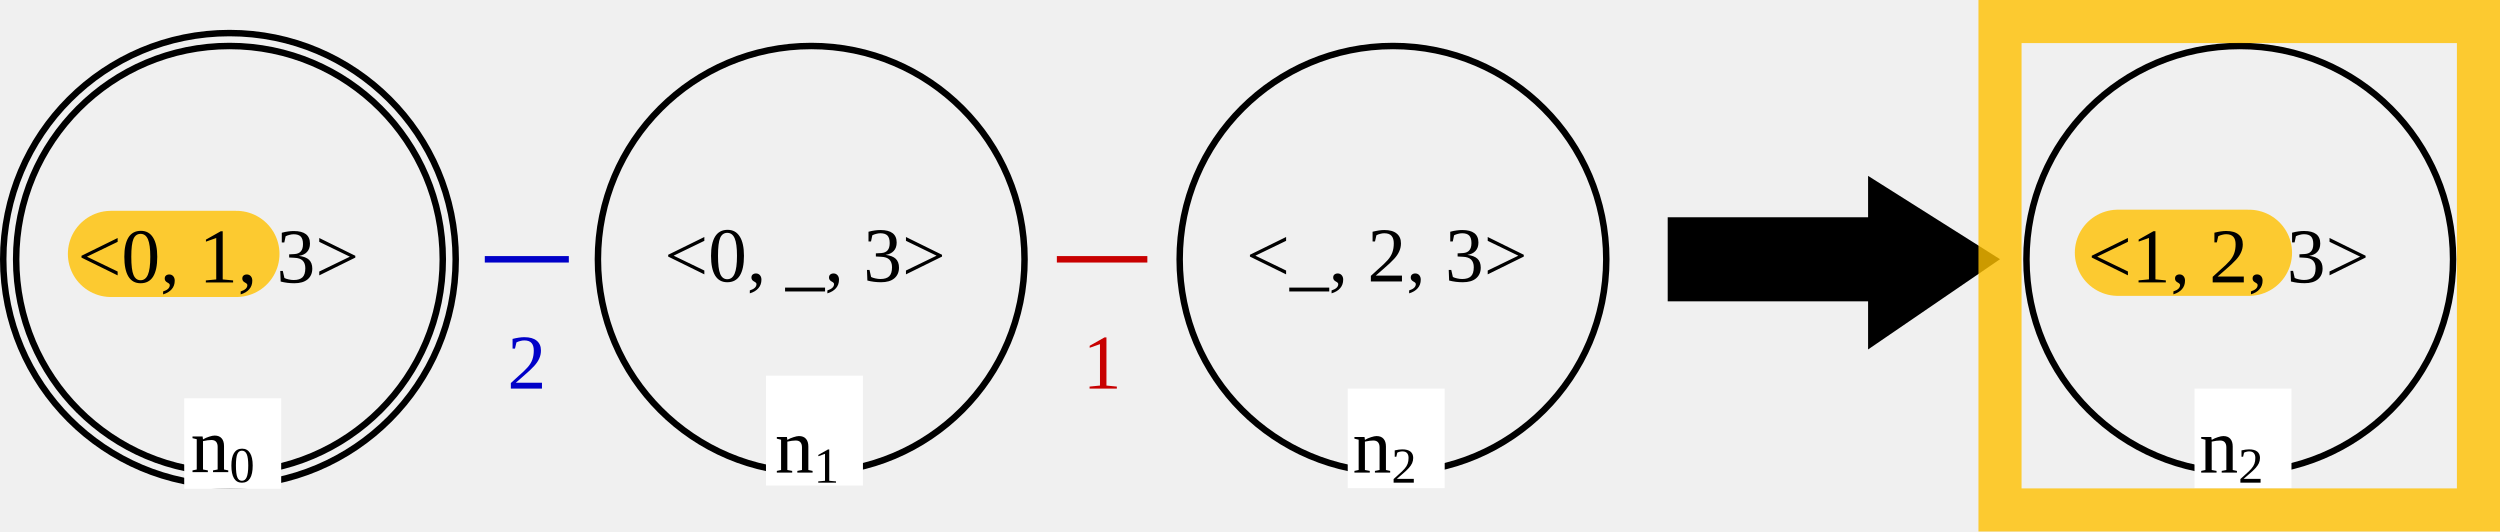
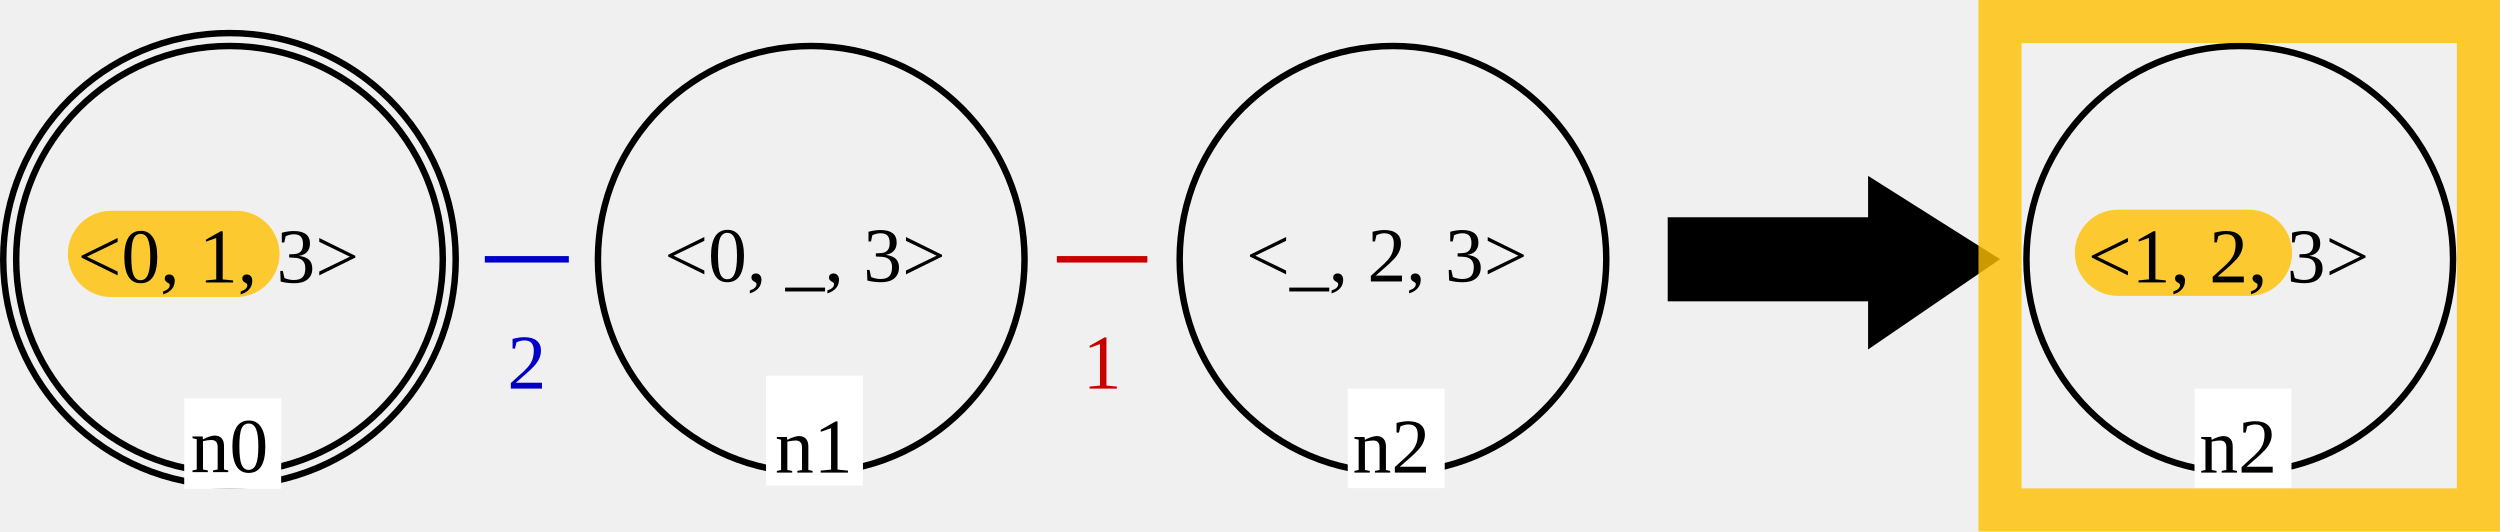
<svg xmlns="http://www.w3.org/2000/svg" version="1.1" font="Noto Sans Regular" font-size="12px" width="386.761" height="82.226" id="svg210">
  <defs id="defs214" />
  <path style="fill:none;stroke:#ffc000;stroke-width:13.333;stroke-linecap:round;stroke-linejoin:miter;stroke-dasharray:none;stroke-opacity:0.8" d="M 327.651,39.105 H 347.923" id="path1" />
  <path style="fill:none;stroke:#ffc000;stroke-width:13.333;stroke-linecap:round;stroke-linejoin:miter;stroke-dasharray:none;stroke-opacity:0.8" d="M 17.167,39.282 H 36.573" id="path1-5" />
  <circle id="LGn0_0" cx="35.5" cy="40.116" r="33" fill="none" stroke="#000000" stroke-width="1" stroke-linecap="square" />
  <circle id="LGn0_1" cx="35.5" cy="40.116" r="35" fill="none" stroke="#000000" stroke-width="1" stroke-linecap="square" />
  <text id="LGn0_2" x="12.01" y="43.692" fill="#000000">&lt;0, 1, 3&gt;</text>
  <rect id="LGn0_3" x="28.5" y="61.616" width="15" height="14" fill="#ffffff" style="stroke-width:1" />
-   <text id="LGn0_4" x="29.5" y="73.038" fill="#000000">n<tspan style="font-size:65%;baseline-shift:sub" id="tspan49282">0</tspan>
-   </text>
+   <text id="LGn0_4" x="29.5" y="73.038" fill="#000000">n0</text>
  <circle id="LGn1_5" cx="125.5" cy="40.116" r="33" fill="none" stroke="#000000" stroke-width="1" stroke-linecap="square" />
  <text id="LGn1_6" x="102.778" y="43.542" fill="#000000">&lt;0, _, 3&gt;</text>
  <rect id="LGn1_7" x="118.5" y="58.116" width="15" height="17" fill="#ffffff" />
-   <text id="LGn1_8" x="119.897" y="73.116" fill="#000000">n<tspan style="font-size:65%;baseline-shift:sub" id="tspan49284">1</tspan>
-   </text>
+   <text id="LGn1_8" x="119.897" y="73.116" fill="#000000">n1</text>
  <circle id="LGn2_9" cx="215.5" cy="40.116" r="33" fill="none" stroke="#000000" stroke-width="1" stroke-linecap="square" />
  <text id="LGn2_10" x="192.778" y="43.536" fill="#000000">&lt;_, 2, 3&gt;</text>
  <rect id="LGn2_11" x="208.5" y="60.116" width="15" height="15.4" fill="#ffffff" style="stroke-width:1" />
-   <text id="LGn2_12" x="209.254" y="73.116" fill="#000000">n<tspan style="font-size:65%;baseline-shift:sub" id="tspan49286">2</tspan>
-   </text>
+   <text id="LGn2_12" x="209.254" y="73.116" fill="#000000">n2</text>
  <line id="LGn1_1_n2_13" x1="163.5" y1="40.116" x2="177.5" y2="40.116" stroke="#c80000" stroke-width="1" stroke-linecap="butt" stroke-dasharray="5" style="stroke-dasharray:none" />
  <text id="LGn1_1_n2_14" x="167.5" y="60.116" fill="#c80000">1</text>
  <line id="LGn0_2_n1_15" x1="75.5" y1="40.116" x2="87.5" y2="40.116" stroke="#0000c8" stroke-width="1" stroke-linecap="square" style="stroke-dasharray:none" />
  <text id="LGn0_2_n1_16" x="78.5" y="60.116" fill="#0000c8">2</text>
  <polygon id="0" points="289,41 258,41 258,29 289,29 289,23 308,35 289,48 " stroke="#000000" stroke-width="1" stroke-linecap="square" fill="#000000" transform="translate(0.5,5.11565)" />
  <circle id="RGn2_0" cx="346.5" cy="40.116" r="33" fill="none" stroke="#000000" stroke-width="1" stroke-linecap="square" />
  <text id="RGn2_1" x="323.01" y="43.686" fill="#000000">&lt;1, 2, 3&gt;</text>
  <rect id="RGn2_2" x="339.5" y="60.116" width="15" height="15.4" fill="#ffffff" style="stroke-width:1" />
-   <text id="RGn2_3" x="340.254" y="73.116" fill="#000000">n<tspan style="font-size:65%;baseline-shift:sub" id="tspan49288">2</tspan>
-   </text>
+   <text id="RGn2_3" x="340.254" y="73.116" fill="#000000">n2</text>
  <rect style="fill:none;stroke:#ffc000;stroke-width:6.667;stroke-linecap:butt;stroke-linejoin:miter;stroke-dasharray:none;stroke-opacity:0.8" id="rect1" width="74.017" height="75.559" x="309.41" y="3.333" />
</svg>
